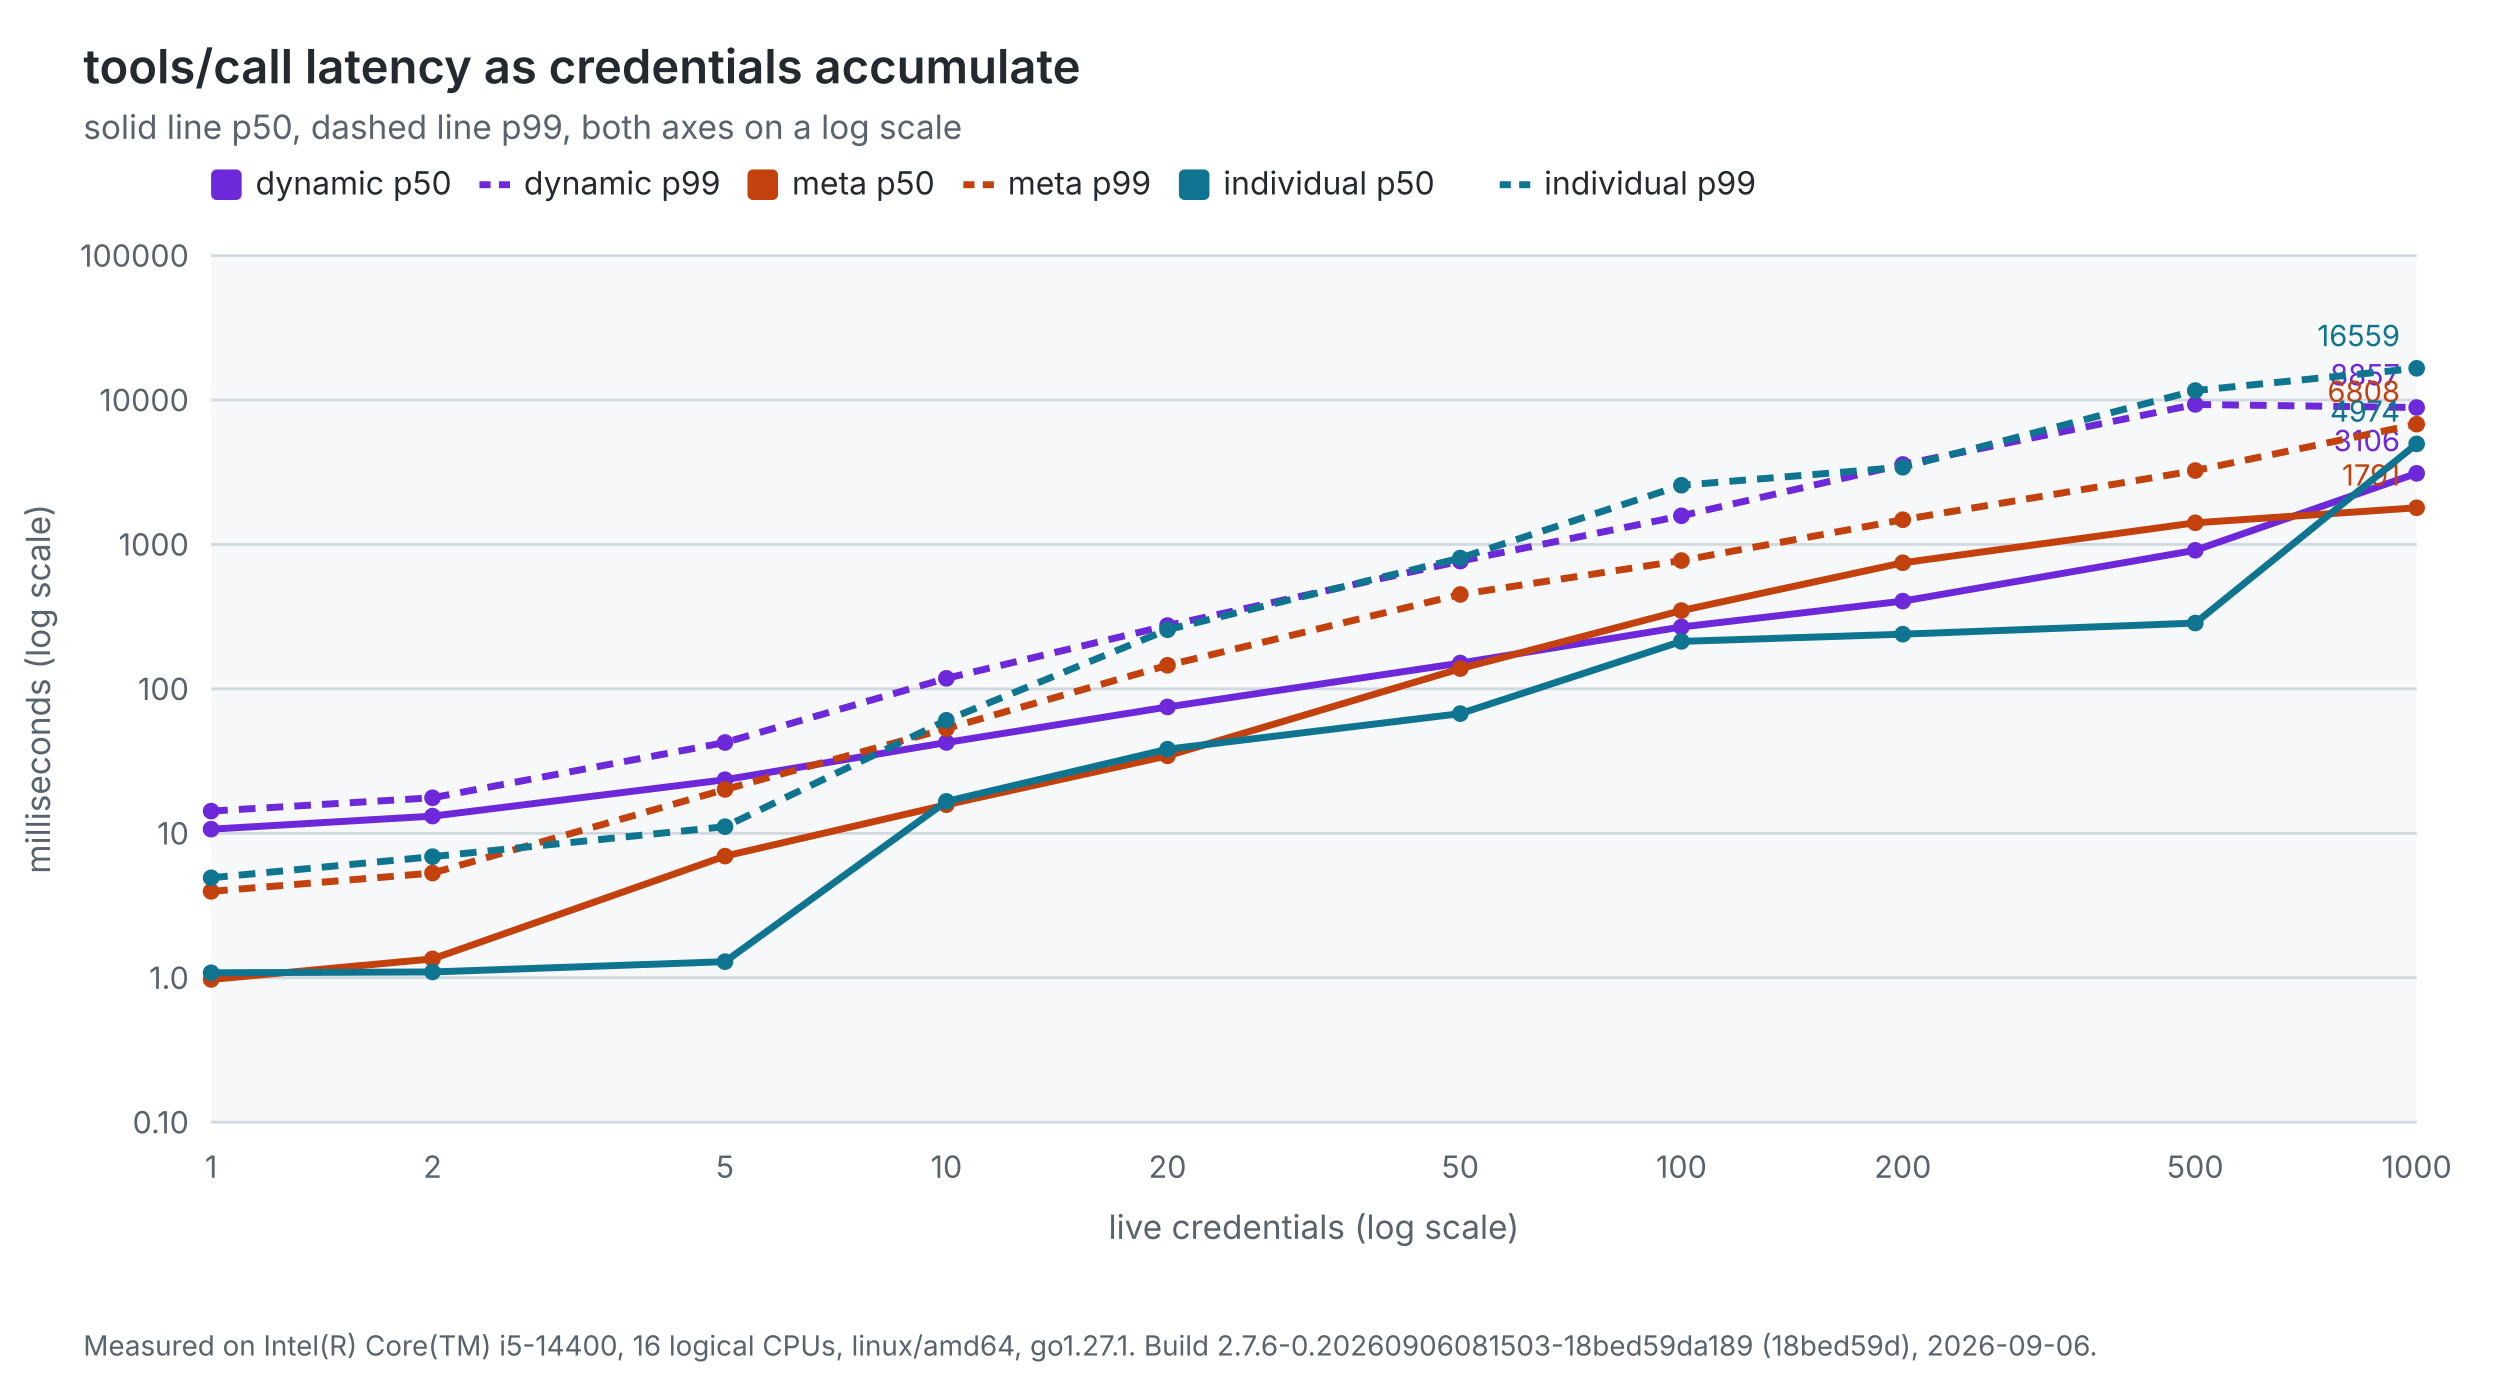
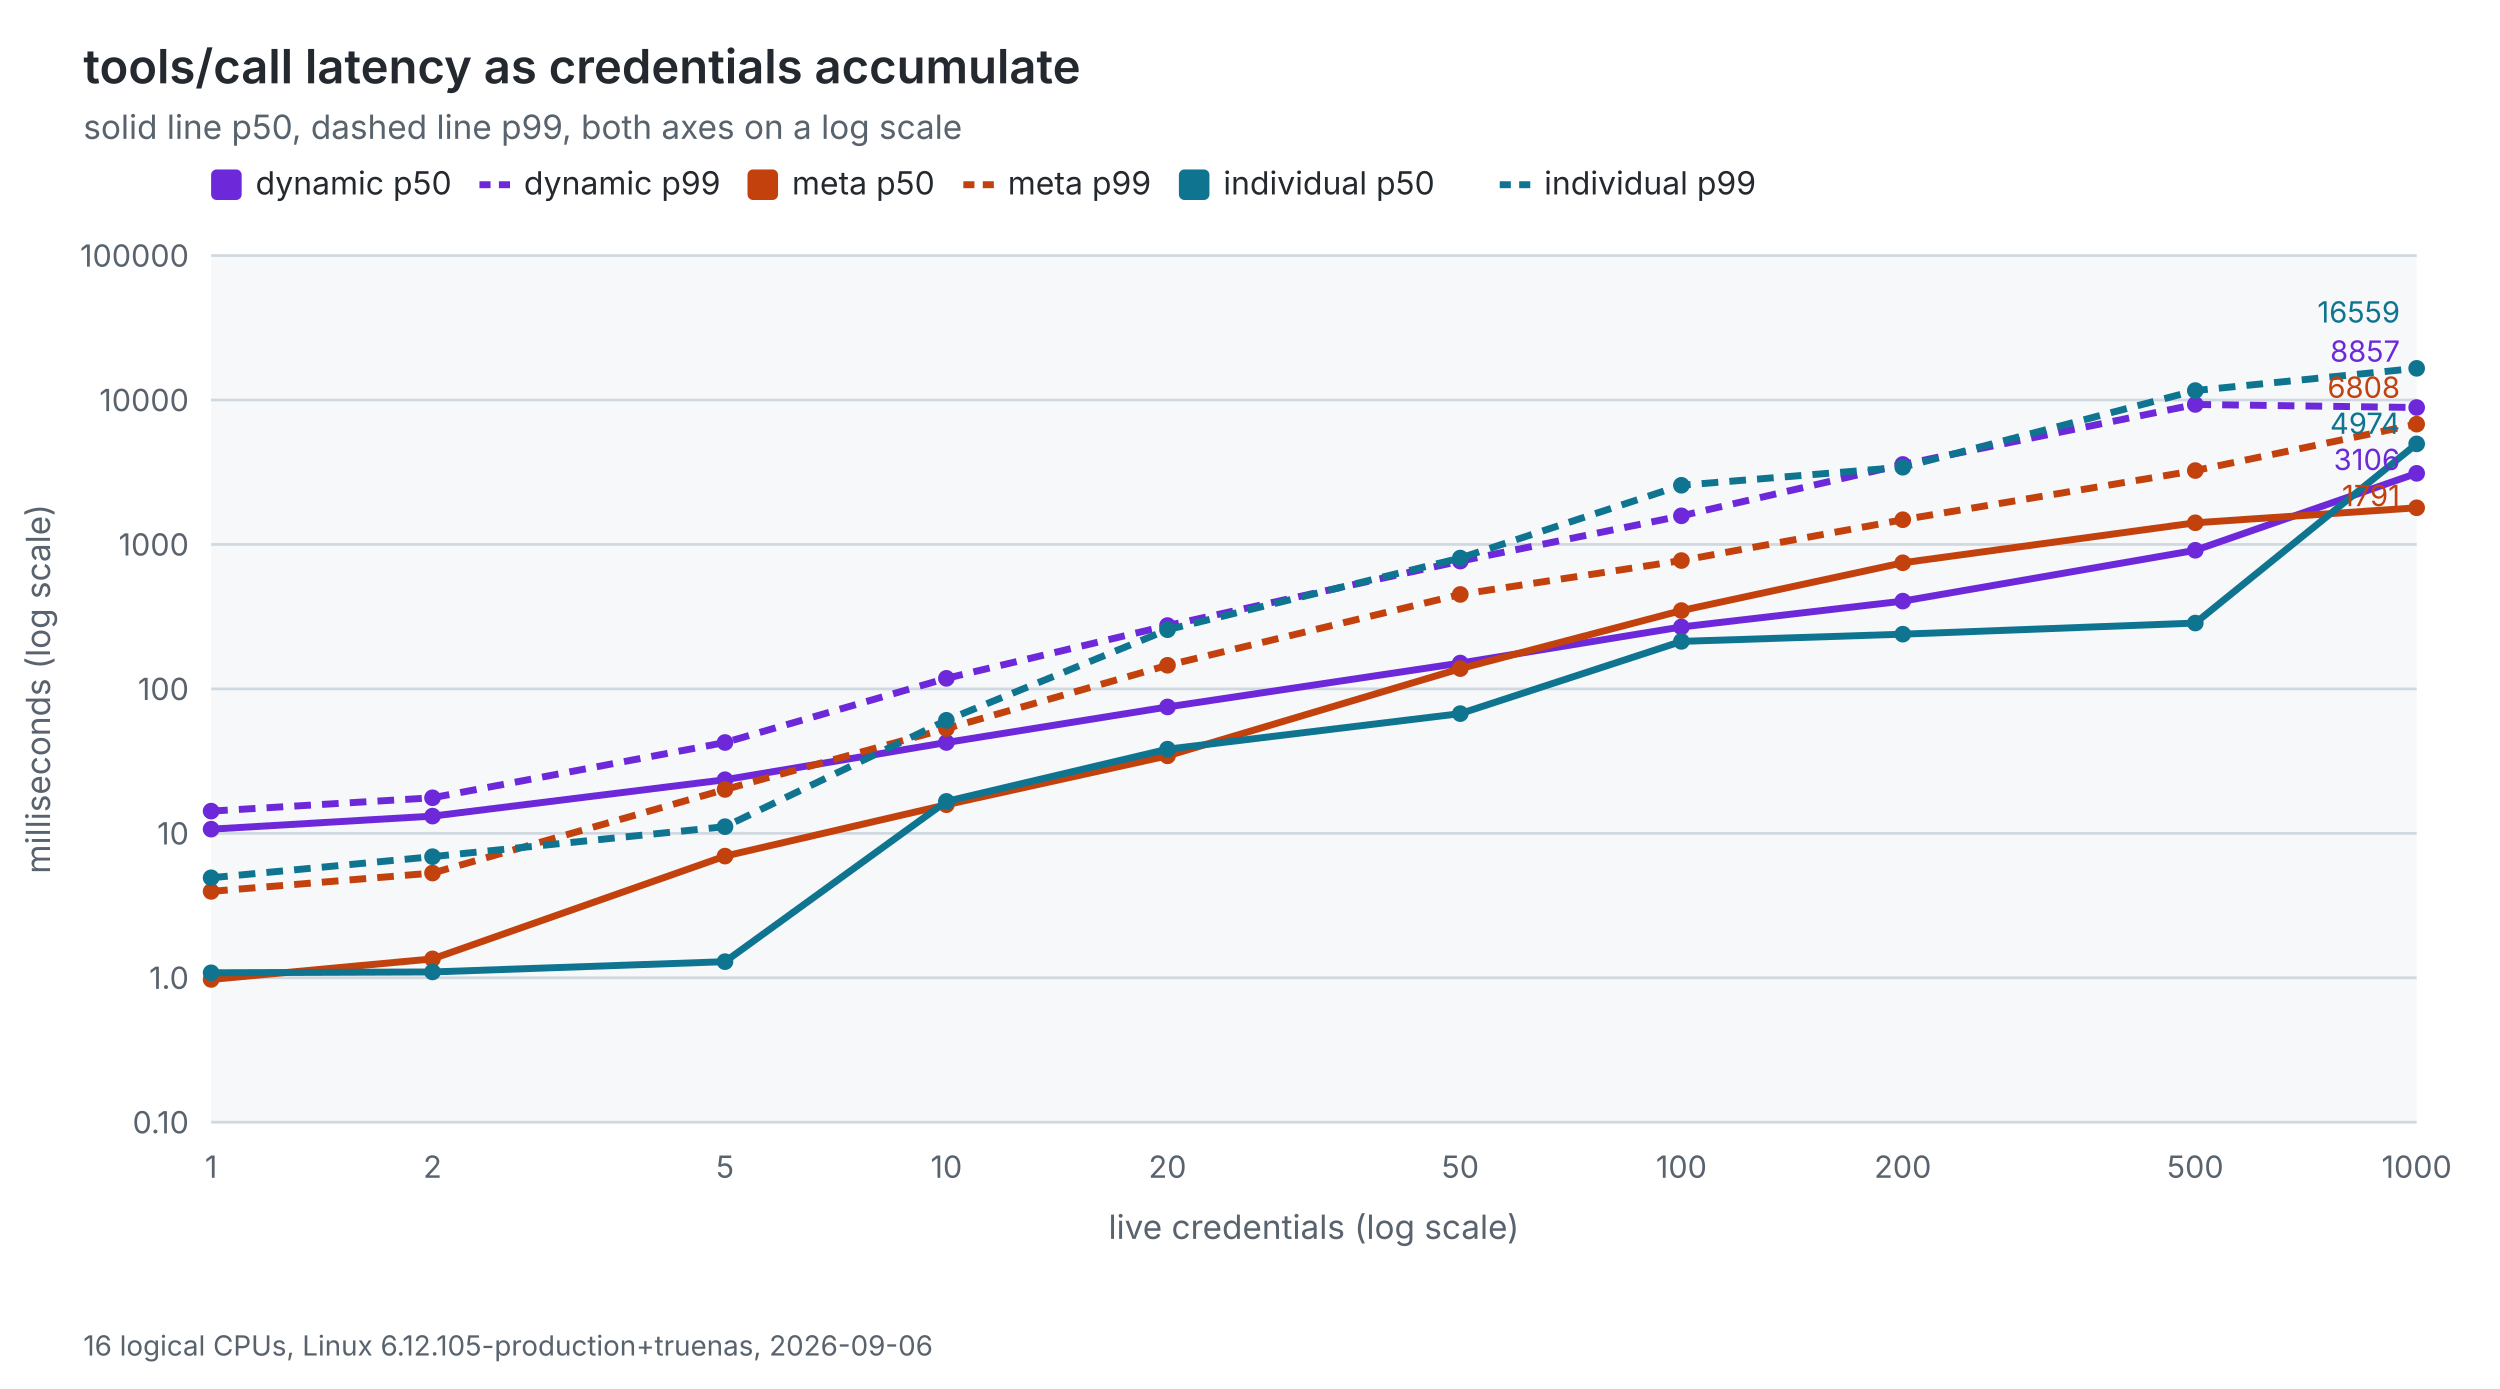
- <svg xmlns="http://www.w3.org/2000/svg" viewBox="0 0 900 500" width="900" height="500" role="img" aria-label="tools/call latency as credentials accumulate. solid line p50, dashed line p99, both axes on a log scale. Measured on Intel(R) Core(TM) i5-14400, 16 logical CPUs, linux/amd64, go1.27.1. Build 2.7.6-0.20260906081503-18bed59da189 (18bed59d), 2026-09-06.">
+ <svg xmlns="http://www.w3.org/2000/svg" viewBox="0 0 900 500" width="900" height="500" role="img" aria-label="tools/call latency as credentials accumulate. solid line p50, dashed line p99, both axes on a log scale. 16 logical CPUs, Linux 6.12.105-production+truenas, 2026-09-06">
  <rect width="900" height="500" fill="#ffffff" />
  <text x="30" y="30" font-family="ui-sans-serif,system-ui,-apple-system,Segoe UI,sans-serif" font-size="17" font-weight="600" fill="#24292f">tools/call latency as credentials accumulate</text>
  <text x="30" y="50" font-family="ui-sans-serif,system-ui,-apple-system,Segoe UI,sans-serif" font-size="12" fill="#59636e">solid line p50, dashed line p99, both axes on a log scale</text>
  <rect x="76" y="92" width="794" height="312" fill="#f6f8fa" />
  <rect x="76.0" y="61.0" width="11" height="11" rx="2" fill="#6d28d9" />
  <text x="92.0" y="70.0" font-family="ui-sans-serif,system-ui,-apple-system,Segoe UI,sans-serif" font-size="11.5" fill="#24292f">dynamic p50</text>
  <line x1="172.6" y1="66.5" x2="183.6" y2="66.5" stroke="#6d28d9" stroke-width="2.5" stroke-dasharray="4 3" />
  <text x="188.6" y="70.0" font-family="ui-sans-serif,system-ui,-apple-system,Segoe UI,sans-serif" font-size="11.5" fill="#24292f">dynamic p99</text>
  <rect x="269.1" y="61.0" width="11" height="11" rx="2" fill="#c2410c" />
  <text x="285.1" y="70.0" font-family="ui-sans-serif,system-ui,-apple-system,Segoe UI,sans-serif" font-size="11.5" fill="#24292f">meta p50</text>
  <line x1="346.8" y1="66.5" x2="357.8" y2="66.5" stroke="#c2410c" stroke-width="2.5" stroke-dasharray="4 3" />
  <text x="362.8" y="70.0" font-family="ui-sans-serif,system-ui,-apple-system,Segoe UI,sans-serif" font-size="11.5" fill="#24292f">meta p99</text>
  <rect x="424.4" y="61.0" width="11" height="11" rx="2" fill="#0e7490" />
  <text x="440.4" y="70.0" font-family="ui-sans-serif,system-ui,-apple-system,Segoe UI,sans-serif" font-size="11.5" fill="#24292f">individual p50</text>
  <line x1="539.9" y1="66.5" x2="550.9" y2="66.5" stroke="#0e7490" stroke-width="2.5" stroke-dasharray="4 3" />
  <text x="555.9" y="70.0" font-family="ui-sans-serif,system-ui,-apple-system,Segoe UI,sans-serif" font-size="11.5" fill="#24292f">individual p99</text>
  <line x1="76" y1="404.0" x2="870" y2="404.0" stroke="#d1d9e0" stroke-width="1" />
  <text x="68" y="408.0" font-family="ui-sans-serif,system-ui,-apple-system,Segoe UI,sans-serif" font-size="11" text-anchor="end" fill="#59636e">0.10</text>
  <line x1="76" y1="352.0" x2="870" y2="352.0" stroke="#d1d9e0" stroke-width="1" />
  <text x="68" y="356.0" font-family="ui-sans-serif,system-ui,-apple-system,Segoe UI,sans-serif" font-size="11" text-anchor="end" fill="#59636e">1.0</text>
  <line x1="76" y1="300.0" x2="870" y2="300.0" stroke="#d1d9e0" stroke-width="1" />
  <text x="68" y="304.0" font-family="ui-sans-serif,system-ui,-apple-system,Segoe UI,sans-serif" font-size="11" text-anchor="end" fill="#59636e">10</text>
  <line x1="76" y1="248.0" x2="870" y2="248.0" stroke="#d1d9e0" stroke-width="1" />
  <text x="68" y="252.0" font-family="ui-sans-serif,system-ui,-apple-system,Segoe UI,sans-serif" font-size="11" text-anchor="end" fill="#59636e">100</text>
  <line x1="76" y1="196.0" x2="870" y2="196.0" stroke="#d1d9e0" stroke-width="1" />
  <text x="68" y="200.0" font-family="ui-sans-serif,system-ui,-apple-system,Segoe UI,sans-serif" font-size="11" text-anchor="end" fill="#59636e">1000</text>
  <line x1="76" y1="144.0" x2="870" y2="144.0" stroke="#d1d9e0" stroke-width="1" />
  <text x="68" y="148.0" font-family="ui-sans-serif,system-ui,-apple-system,Segoe UI,sans-serif" font-size="11" text-anchor="end" fill="#59636e">10000</text>
  <line x1="76" y1="92.0" x2="870" y2="92.0" stroke="#d1d9e0" stroke-width="1" />
  <text x="68" y="96.0" font-family="ui-sans-serif,system-ui,-apple-system,Segoe UI,sans-serif" font-size="11" text-anchor="end" fill="#59636e">100000</text>
  <text x="18" y="248.0" font-family="ui-sans-serif,system-ui,-apple-system,Segoe UI,sans-serif" font-size="12" fill="#59636e" text-anchor="middle" transform="rotate(-90 18 248.0)">milliseconds (log scale)</text>
  <text x="473.0" y="446" font-family="ui-sans-serif,system-ui,-apple-system,Segoe UI,sans-serif" font-size="12" text-anchor="middle" fill="#59636e">live credentials (log scale)</text>
-   <text x="30" y="488" font-family="ui-sans-serif,system-ui,-apple-system,Segoe UI,sans-serif" font-size="10" fill="#59636e">Measured on Intel(R) Core(TM) i5-14400, 16 logical CPUs, linux/amd64, go1.27.1. Build 2.7.6-0.20260906081503-18bed59da189 (18bed59d), 2026-09-06.</text>
+   <text x="30" y="488" font-family="ui-sans-serif,system-ui,-apple-system,Segoe UI,sans-serif" font-size="10" fill="#59636e">16 logical CPUs, Linux 6.12.105-production+truenas, 2026-09-06</text>
  <text x="76.0" y="424" font-family="ui-sans-serif,system-ui,-apple-system,Segoe UI,sans-serif" font-size="11" text-anchor="middle" fill="#59636e">1</text>
  <text x="155.7" y="424" font-family="ui-sans-serif,system-ui,-apple-system,Segoe UI,sans-serif" font-size="11" text-anchor="middle" fill="#59636e">2</text>
  <text x="261.0" y="424" font-family="ui-sans-serif,system-ui,-apple-system,Segoe UI,sans-serif" font-size="11" text-anchor="middle" fill="#59636e">5</text>
  <text x="340.7" y="424" font-family="ui-sans-serif,system-ui,-apple-system,Segoe UI,sans-serif" font-size="11" text-anchor="middle" fill="#59636e">10</text>
  <text x="420.3" y="424" font-family="ui-sans-serif,system-ui,-apple-system,Segoe UI,sans-serif" font-size="11" text-anchor="middle" fill="#59636e">20</text>
  <text x="525.7" y="424" font-family="ui-sans-serif,system-ui,-apple-system,Segoe UI,sans-serif" font-size="11" text-anchor="middle" fill="#59636e">50</text>
  <text x="605.3" y="424" font-family="ui-sans-serif,system-ui,-apple-system,Segoe UI,sans-serif" font-size="11" text-anchor="middle" fill="#59636e">100</text>
  <text x="685.0" y="424" font-family="ui-sans-serif,system-ui,-apple-system,Segoe UI,sans-serif" font-size="11" text-anchor="middle" fill="#59636e">200</text>
  <text x="790.3" y="424" font-family="ui-sans-serif,system-ui,-apple-system,Segoe UI,sans-serif" font-size="11" text-anchor="middle" fill="#59636e">500</text>
  <text x="870.0" y="424" font-family="ui-sans-serif,system-ui,-apple-system,Segoe UI,sans-serif" font-size="11" text-anchor="middle" fill="#59636e">1000</text>
  <path d="M76.0,298.5L155.7,293.8L261.0,280.7L340.7,267.3L420.3,254.5L525.7,238.7L605.3,225.7L685.0,216.4L790.3,198.1L870.0,170.4" fill="none" stroke="#6d28d9" stroke-width="2.5" stroke-linejoin="round" />
  <circle cx="76.0" cy="298.5" r="3" fill="#6d28d9" />
  <circle cx="155.7" cy="293.8" r="3" fill="#6d28d9" />
  <circle cx="261.0" cy="280.7" r="3" fill="#6d28d9" />
  <circle cx="340.7" cy="267.3" r="3" fill="#6d28d9" />
  <circle cx="420.3" cy="254.5" r="3" fill="#6d28d9" />
  <circle cx="525.7" cy="238.7" r="3" fill="#6d28d9" />
  <circle cx="605.3" cy="225.7" r="3" fill="#6d28d9" />
  <circle cx="685.0" cy="216.4" r="3" fill="#6d28d9" />
  <circle cx="790.3" cy="198.1" r="3" fill="#6d28d9" />
  <circle cx="870.0" cy="170.4" r="3" fill="#6d28d9" />
-   <text x="864.0" y="162.4" font-family="ui-sans-serif,system-ui,-apple-system,Segoe UI,sans-serif" font-size="10.5" text-anchor="end" fill="#6d28d9">3106</text>
  <path d="M76.0,292.0L155.7,287.2L261.0,267.3L340.7,244.2L420.3,225.2L525.7,202.0L605.3,185.7L685.0,167.2L790.3,145.6L870.0,146.7" fill="none" stroke="#6d28d9" stroke-width="2.5" stroke-linejoin="round" stroke-dasharray="6 4" />
  <circle cx="76.0" cy="292.0" r="3" fill="#6d28d9" />
  <circle cx="155.7" cy="287.2" r="3" fill="#6d28d9" />
  <circle cx="261.0" cy="267.3" r="3" fill="#6d28d9" />
  <circle cx="340.7" cy="244.2" r="3" fill="#6d28d9" />
  <circle cx="420.3" cy="225.2" r="3" fill="#6d28d9" />
  <circle cx="525.7" cy="202.0" r="3" fill="#6d28d9" />
  <circle cx="605.3" cy="185.7" r="3" fill="#6d28d9" />
  <circle cx="685.0" cy="167.2" r="3" fill="#6d28d9" />
  <circle cx="790.3" cy="145.6" r="3" fill="#6d28d9" />
  <circle cx="870.0" cy="146.7" r="3" fill="#6d28d9" />
-   <text x="864.0" y="138.7" font-family="ui-sans-serif,system-ui,-apple-system,Segoe UI,sans-serif" font-size="10.5" text-anchor="end" fill="#6d28d9">8857</text>
  <path d="M76.0,352.6L155.7,345.2L261.0,308.2L340.7,289.7L420.3,272.1L525.7,240.7L605.3,219.8L685.0,202.6L790.3,188.2L870.0,182.8" fill="none" stroke="#c2410c" stroke-width="2.5" stroke-linejoin="round" />
  <circle cx="76.0" cy="352.6" r="3" fill="#c2410c" />
  <circle cx="155.7" cy="345.2" r="3" fill="#c2410c" />
  <circle cx="261.0" cy="308.2" r="3" fill="#c2410c" />
  <circle cx="340.7" cy="289.7" r="3" fill="#c2410c" />
  <circle cx="420.3" cy="272.1" r="3" fill="#c2410c" />
  <circle cx="525.7" cy="240.7" r="3" fill="#c2410c" />
  <circle cx="605.3" cy="219.8" r="3" fill="#c2410c" />
  <circle cx="685.0" cy="202.6" r="3" fill="#c2410c" />
  <circle cx="790.3" cy="188.2" r="3" fill="#c2410c" />
  <circle cx="870.0" cy="182.8" r="3" fill="#c2410c" />
-   <text x="864.0" y="174.8" font-family="ui-sans-serif,system-ui,-apple-system,Segoe UI,sans-serif" font-size="10.5" text-anchor="end" fill="#c2410c">1791</text>
  <path d="M76.0,320.9L155.7,314.3L261.0,284.2L340.7,262.3L420.3,239.5L525.7,214.0L605.3,201.8L685.0,187.1L790.3,169.4L870.0,152.7" fill="none" stroke="#c2410c" stroke-width="2.5" stroke-linejoin="round" stroke-dasharray="6 4" />
  <circle cx="76.0" cy="320.9" r="3" fill="#c2410c" />
  <circle cx="155.7" cy="314.3" r="3" fill="#c2410c" />
  <circle cx="261.0" cy="284.2" r="3" fill="#c2410c" />
  <circle cx="340.7" cy="262.3" r="3" fill="#c2410c" />
  <circle cx="420.3" cy="239.5" r="3" fill="#c2410c" />
  <circle cx="525.7" cy="214.0" r="3" fill="#c2410c" />
  <circle cx="605.3" cy="201.8" r="3" fill="#c2410c" />
  <circle cx="685.0" cy="187.1" r="3" fill="#c2410c" />
  <circle cx="790.3" cy="169.4" r="3" fill="#c2410c" />
  <circle cx="870.0" cy="152.7" r="3" fill="#c2410c" />
-   <text x="864.0" y="144.7" font-family="ui-sans-serif,system-ui,-apple-system,Segoe UI,sans-serif" font-size="10.5" text-anchor="end" fill="#c2410c">6808</text>
  <path d="M76.0,350.2L155.7,349.9L261.0,346.2L340.7,288.5L420.3,269.7L525.7,256.9L605.3,230.9L685.0,228.3L790.3,224.3L870.0,159.8" fill="none" stroke="#0e7490" stroke-width="2.5" stroke-linejoin="round" />
  <circle cx="76.0" cy="350.2" r="3" fill="#0e7490" />
  <circle cx="155.7" cy="349.9" r="3" fill="#0e7490" />
  <circle cx="261.0" cy="346.2" r="3" fill="#0e7490" />
  <circle cx="340.7" cy="288.5" r="3" fill="#0e7490" />
  <circle cx="420.3" cy="269.7" r="3" fill="#0e7490" />
  <circle cx="525.7" cy="256.9" r="3" fill="#0e7490" />
  <circle cx="605.3" cy="230.9" r="3" fill="#0e7490" />
  <circle cx="685.0" cy="228.3" r="3" fill="#0e7490" />
  <circle cx="790.3" cy="224.3" r="3" fill="#0e7490" />
  <circle cx="870.0" cy="159.8" r="3" fill="#0e7490" />
-   <text x="864.0" y="151.8" font-family="ui-sans-serif,system-ui,-apple-system,Segoe UI,sans-serif" font-size="10.5" text-anchor="end" fill="#0e7490">4974</text>
  <path d="M76.0,316.0L155.7,308.4L261.0,297.6L340.7,259.3L420.3,226.7L525.7,200.9L605.3,174.7L685.0,168.2L790.3,140.6L870.0,132.6" fill="none" stroke="#0e7490" stroke-width="2.5" stroke-linejoin="round" stroke-dasharray="6 4" />
  <circle cx="76.0" cy="316.0" r="3" fill="#0e7490" />
  <circle cx="155.7" cy="308.4" r="3" fill="#0e7490" />
  <circle cx="261.0" cy="297.6" r="3" fill="#0e7490" />
  <circle cx="340.7" cy="259.3" r="3" fill="#0e7490" />
  <circle cx="420.3" cy="226.7" r="3" fill="#0e7490" />
  <circle cx="525.7" cy="200.9" r="3" fill="#0e7490" />
  <circle cx="605.3" cy="174.7" r="3" fill="#0e7490" />
  <circle cx="685.0" cy="168.2" r="3" fill="#0e7490" />
  <circle cx="790.3" cy="140.6" r="3" fill="#0e7490" />
  <circle cx="870.0" cy="132.6" r="3" fill="#0e7490" />
-   <text x="864.0" y="124.6" font-family="ui-sans-serif,system-ui,-apple-system,Segoe UI,sans-serif" font-size="10.5" text-anchor="end" fill="#0e7490">16559</text>
+   <text x="864.0" y="116.1" font-family="ui-sans-serif,system-ui,-apple-system,Segoe UI,sans-serif" font-size="10.5" text-anchor="end" fill="#0e7490">16559</text>
+   <text x="864.0" y="130.2" font-family="ui-sans-serif,system-ui,-apple-system,Segoe UI,sans-serif" font-size="10.5" text-anchor="end" fill="#6d28d9">8857</text>
+   <text x="864.0" y="143.2" font-family="ui-sans-serif,system-ui,-apple-system,Segoe UI,sans-serif" font-size="10.5" text-anchor="end" fill="#c2410c">6808</text>
+   <text x="864.0" y="156.2" font-family="ui-sans-serif,system-ui,-apple-system,Segoe UI,sans-serif" font-size="10.5" text-anchor="end" fill="#0e7490">4974</text>
+   <text x="864.0" y="169.2" font-family="ui-sans-serif,system-ui,-apple-system,Segoe UI,sans-serif" font-size="10.5" text-anchor="end" fill="#6d28d9">3106</text>
+   <text x="864.0" y="182.2" font-family="ui-sans-serif,system-ui,-apple-system,Segoe UI,sans-serif" font-size="10.5" text-anchor="end" fill="#c2410c">1791</text>
</svg>
